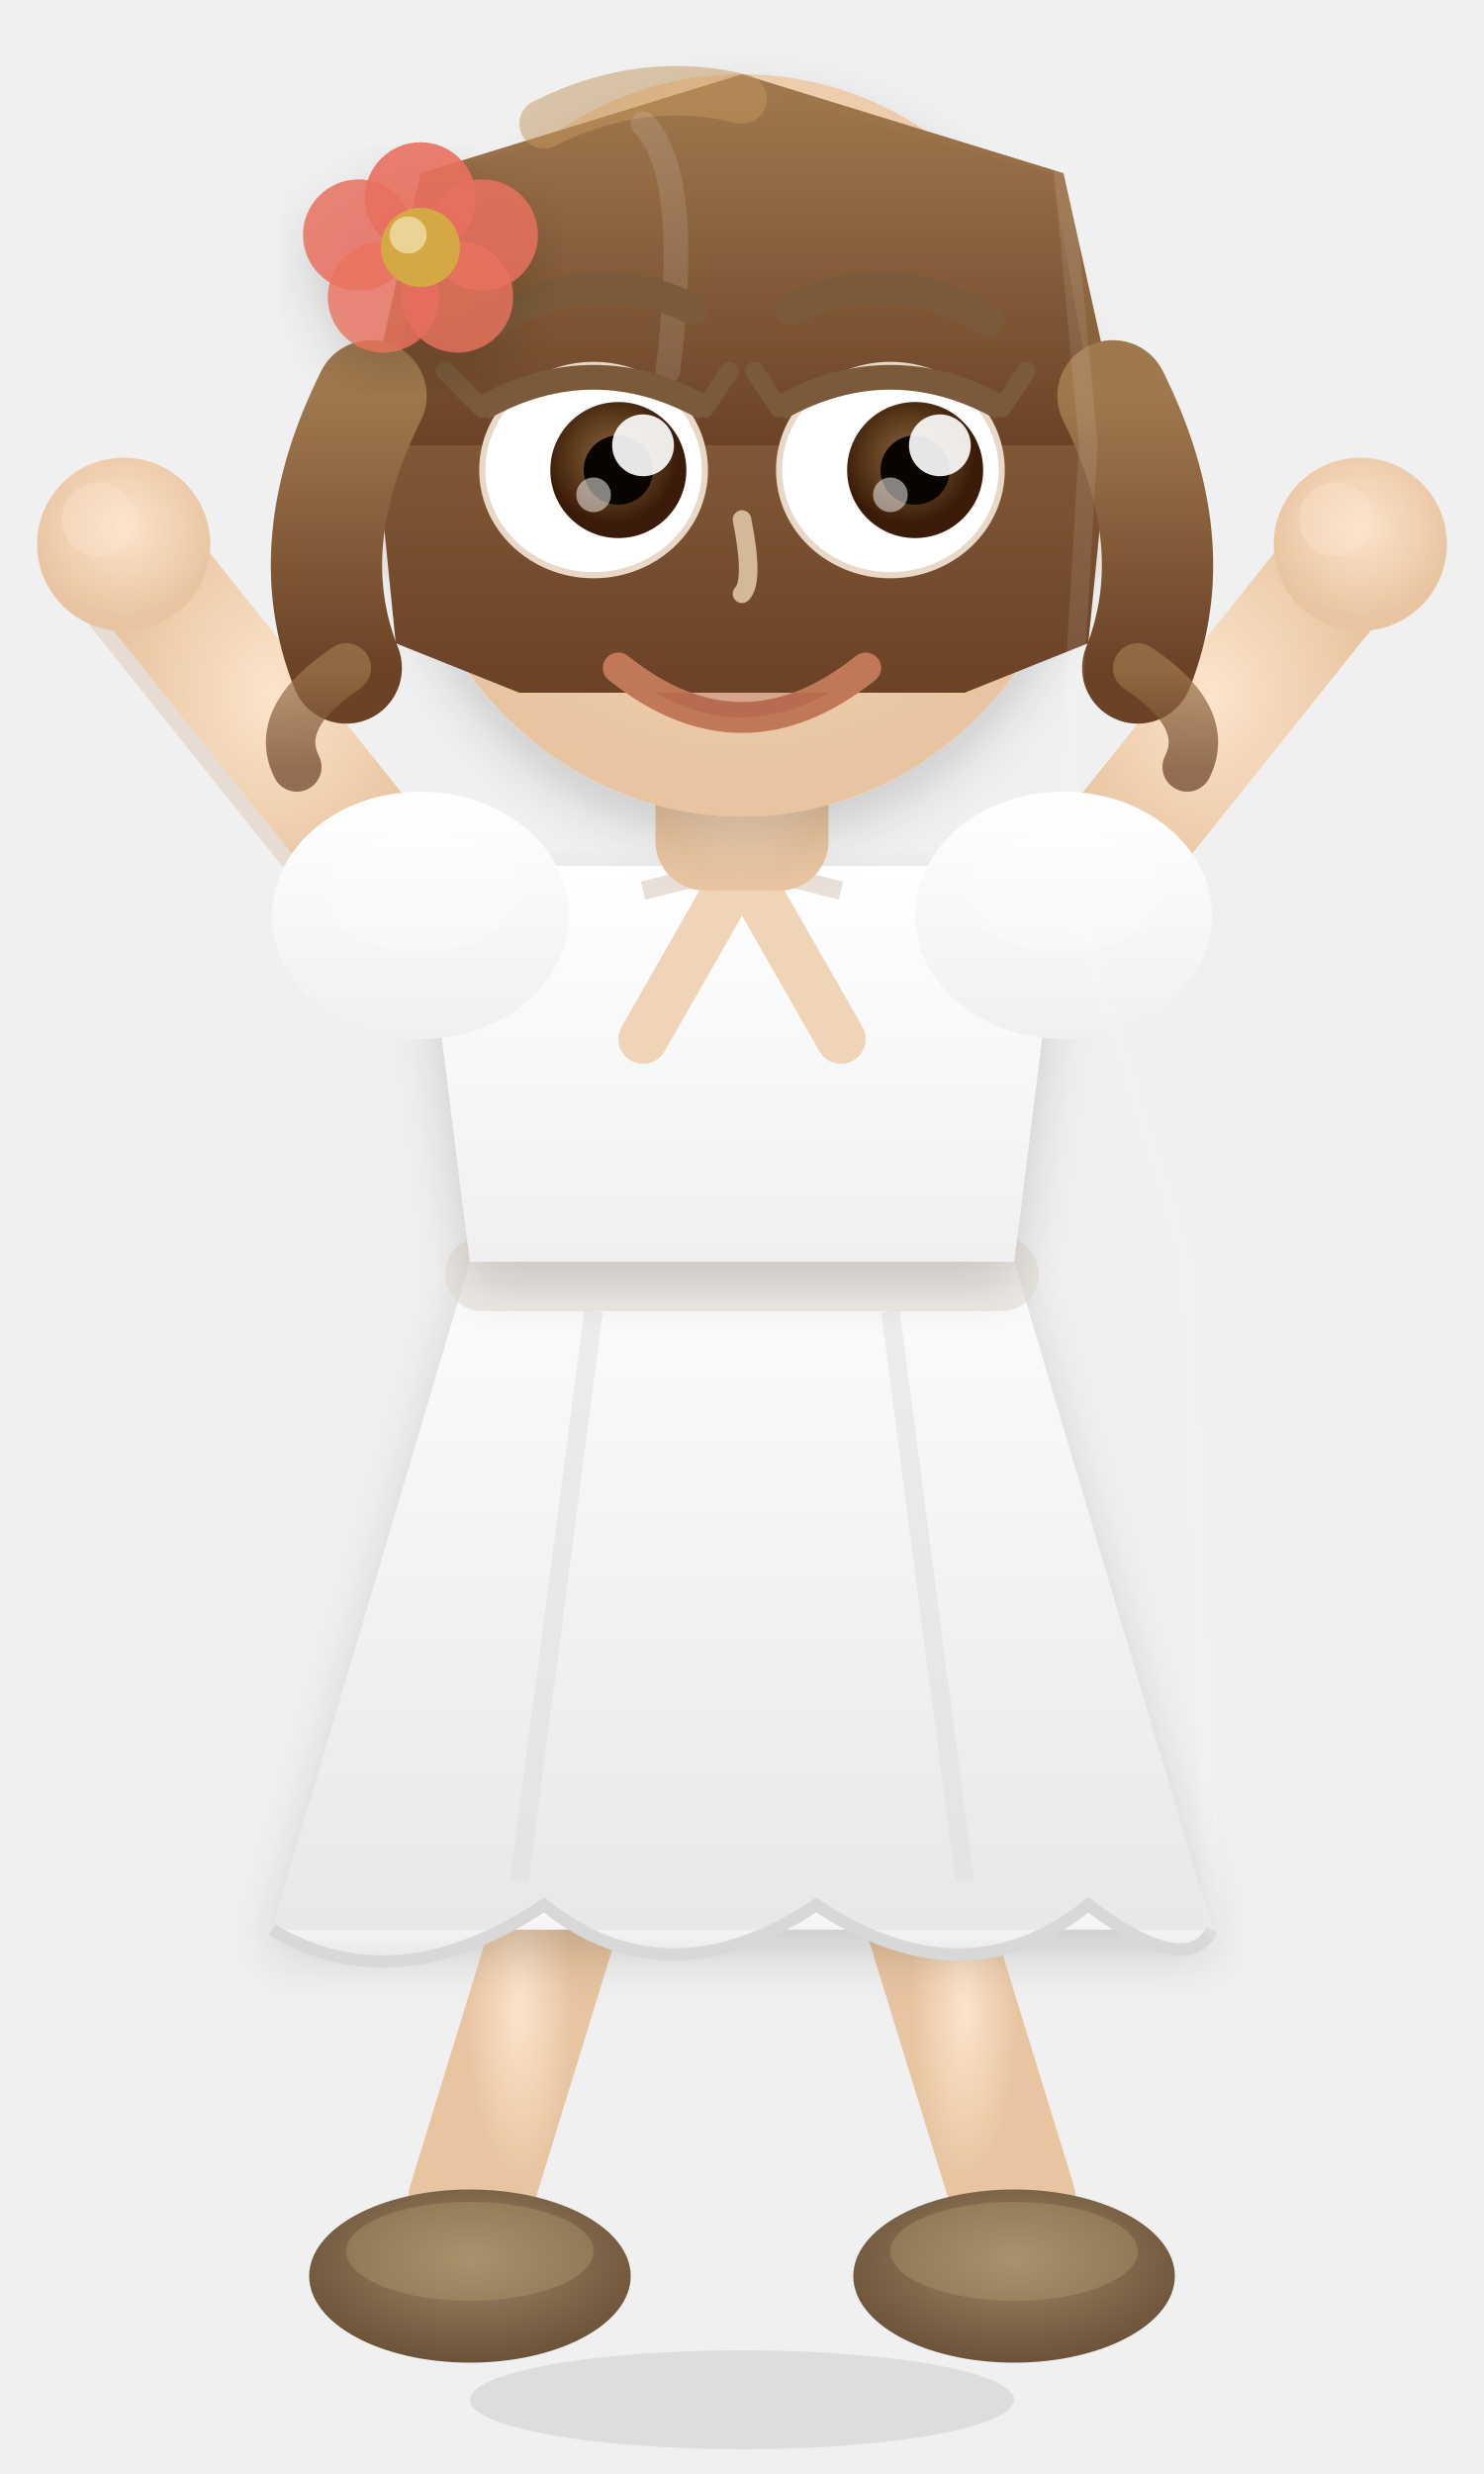
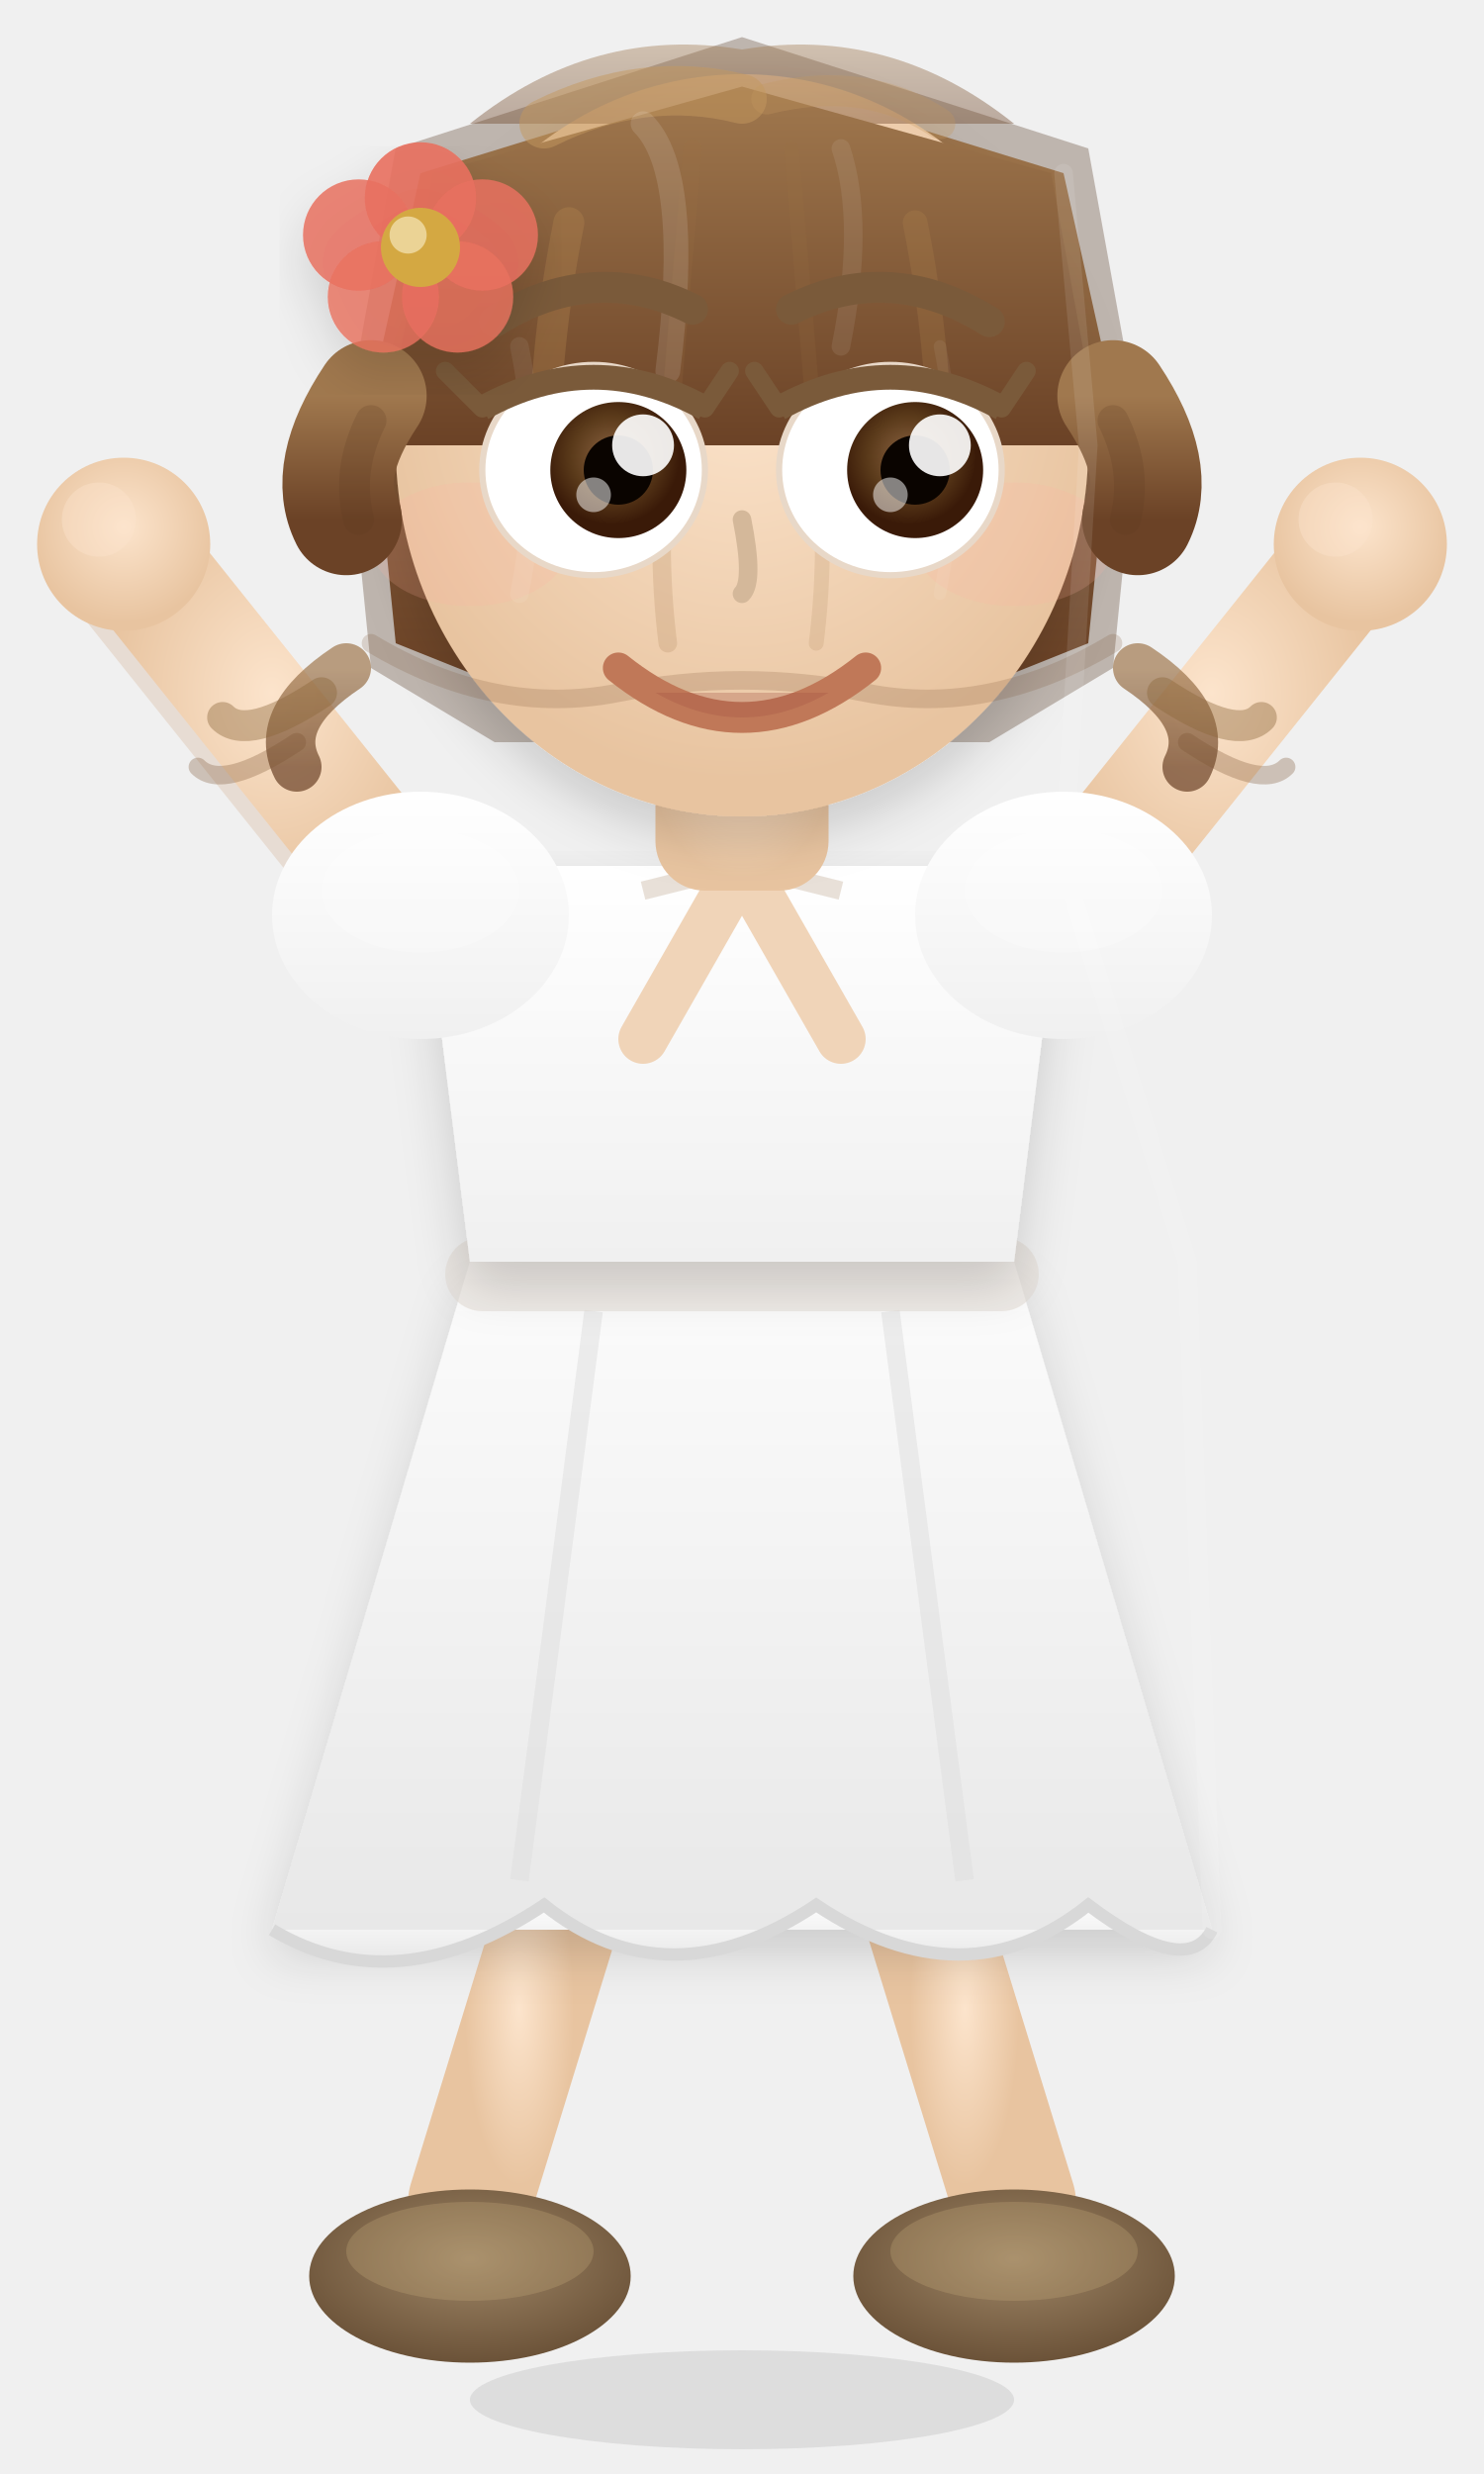
<svg xmlns="http://www.w3.org/2000/svg" viewBox="0 0 120 200">
  <defs>
    <radialGradient id="skin" cx="50%" cy="40%" r="55%">
      <stop offset="0%" stop-color="#fce4cc" />
      <stop offset="100%" stop-color="#e8c4a0" />
    </radialGradient>
    <linearGradient id="hair" x1="0" y1="0" x2="0" y2="1">
      <stop offset="0%" stop-color="#a0784e" />
      <stop offset="100%" stop-color="#6b4226" />
    </linearGradient>
    <radialGradient id="iris" cx="45%" cy="40%" r="50%">
      <stop offset="0%" stop-color="#8b6342" />
      <stop offset="60%" stop-color="#5a3a1a" />
      <stop offset="100%" stop-color="#3a1a08" />
    </radialGradient>
    <linearGradient id="dress" x1="0" y1="0" x2="0" y2="1">
      <stop offset="0%" stop-color="#fcfcfc" />
      <stop offset="100%" stop-color="#e8e8e8" />
    </linearGradient>
    <linearGradient id="blouse" x1="0" y1="0" x2="0" y2="1">
      <stop offset="0%" stop-color="#ffffff" />
      <stop offset="100%" stop-color="#f0f0f0" />
    </linearGradient>
    <radialGradient id="shoe" cx="50%" cy="40%" r="60%">
      <stop offset="0%" stop-color="#a08868" />
      <stop offset="100%" stop-color="#6b5238" />
    </radialGradient>
    <filter id="shadow" x="-10%" y="-10%" width="120%" height="130%">
      <feDropShadow dx="0" dy="2" stdDeviation="2" flood-color="#000" flood-opacity="0.15" />
    </filter>
  </defs>
  <ellipse cx="60" cy="194" rx="22" ry="4" fill="#000" opacity="0.08" />
  <line x1="46" y1="152" x2="38" y2="178" stroke="url(#skin)" stroke-width="10" stroke-linecap="round" />
  <line x1="74" y1="152" x2="82" y2="178" stroke="url(#skin)" stroke-width="10" stroke-linecap="round" />
  <ellipse cx="38" cy="184" rx="13" ry="7" fill="url(#shoe)" />
  <ellipse cx="38" cy="182" rx="10" ry="4" fill="#c4a878" opacity="0.3" />
  <ellipse cx="82" cy="184" rx="13" ry="7" fill="url(#shoe)" />
  <ellipse cx="82" cy="182" rx="10" ry="4" fill="#c4a878" opacity="0.3" />
  <polygon points="22,156 38,102 82,102 98,156" fill="url(#dress)" filter="url(#shadow)" />
  <path d="M22,156 Q32,162 44,154 Q54,162 66,154 Q78,162 88,154 Q96,160 98,156" fill="url(#dress)" stroke="#d8d8d8" stroke-width="1" />
  <line x1="48" y1="106" x2="42" y2="152" stroke="#ddd" stroke-width="1.5" opacity="0.5" />
  <line x1="72" y1="106" x2="78" y2="152" stroke="#ddd" stroke-width="1.5" opacity="0.5" />
  <rect x="36" y="100" width="48" height="6" rx="3" fill="#e0d8d0" opacity="0.5" />
  <polygon points="38,102 34,70 86,70 82,102" fill="url(#blouse)" filter="url(#shadow)" />
  <path d="M60,70 L52,84" stroke="#f0d4b8" stroke-width="4" fill="none" stroke-linecap="round" />
  <path d="M60,70 L68,84" stroke="#f0d4b8" stroke-width="4" fill="none" stroke-linecap="round" />
  <path d="M52,72 L60,70 L68,72" stroke="#e8e0d8" stroke-width="1.5" fill="none" />
  <line x1="34" y1="76" x2="10" y2="46" stroke="#d4b090" stroke-width="10" stroke-linecap="round" opacity="0.3" />
  <line x1="34" y1="74" x2="10" y2="44" stroke="url(#skin)" stroke-width="10" stroke-linecap="round" />
  <circle cx="10" cy="44" r="7" fill="url(#skin)" />
  <circle cx="8" cy="42" r="3" fill="#fce4cc" opacity="0.4" />
  <line x1="86" y1="74" x2="110" y2="44" stroke="url(#skin)" stroke-width="10" stroke-linecap="round" />
  <circle cx="110" cy="44" r="7" fill="url(#skin)" />
  <circle cx="108" cy="42" r="3" fill="#fce4cc" opacity="0.4" />
  <ellipse cx="34" cy="74" rx="12" ry="10" fill="url(#blouse)" />
  <ellipse cx="34" cy="72" rx="8" ry="5" fill="white" opacity="0.2" />
  <ellipse cx="86" cy="74" rx="12" ry="10" fill="url(#blouse)" />
  <ellipse cx="86" cy="72" rx="8" ry="5" fill="white" opacity="0.2" />
  <rect x="53" y="52" width="14" height="20" fill="url(#skin)" rx="4" />
+   <path d="M28,34 L32,12 L60,3 L88,12 L92,34 L90,54 L80,60 L40,60 L30,54 Z" fill="#4a2a14" opacity="0.3" />
+   <path d="M30,32 L34,14 L60,6 L86,14 L90,32 L88,52 L78,56 L42,56 L32,52 Z" fill="url(#hair)" />
  <ellipse cx="60" cy="36" rx="28" ry="30" fill="url(#skin)" filter="url(#shadow)" />
  <ellipse cx="38" cy="44" rx="8" ry="5" fill="#ffb0a0" opacity="0.18" />
  <ellipse cx="82" cy="44" rx="8" ry="5" fill="#ffb0a0" opacity="0.18" />
  <ellipse cx="58" cy="20" rx="14" ry="8" fill="white" opacity="0.08" />
-   <path d="M30,32 L34,14 L60,6 L86,14 L90,32 L88,52 L78,56 L42,56 L32,52 Z" fill="url(#hair)" />
+   <path d="M38,10 Q48,2 60,4 Q72,2 82,10" fill="url(#hair)" opacity="0.4" />
  <path d="M31,36 L35,14 L60,7 L85,14 L89,36" fill="url(#hair)" />
-   <path d="M30,32 Q24,44 28,54" stroke="url(#hair)" stroke-width="9" fill="none" stroke-linecap="round" />
-   <path d="M90,32 Q96,44 92,54" stroke="url(#hair)" stroke-width="9" fill="none" stroke-linecap="round" />
+   <path d="M30,32 Q26,38 28,42" stroke="url(#hair)" stroke-width="9" fill="none" stroke-linecap="round" />
+   <path d="M90,32 Q94,38 92,42" stroke="url(#hair)" stroke-width="9" fill="none" stroke-linecap="round" />
+   <path d="M30,34 Q28,38 29,42" stroke="#5a3820" stroke-width="2.5" fill="none" stroke-linecap="round" opacity="0.2" />
+   <path d="M90,34 Q92,38 91,42" stroke="#5a3820" stroke-width="2.5" fill="none" stroke-linecap="round" opacity="0.2" />
+   <path d="M30,52 Q40,58 50,56 Q60,54 70,56 Q80,58 90,52" stroke="#7a5230" stroke-width="1.5" fill="none" stroke-linecap="round" opacity="0.2" />
  <path d="M28,54 Q22,58 24,62" stroke="url(#hair)" stroke-width="4" fill="none" stroke-linecap="round" opacity="0.7" />
  <path d="M92,54 Q98,58 96,62" stroke="url(#hair)" stroke-width="4" fill="none" stroke-linecap="round" opacity="0.7" />
+   <path d="M26,56 Q20,60 18,58" stroke="#8a6438" stroke-width="2.5" fill="none" stroke-linecap="round" opacity="0.4" />
+   <path d="M94,56 Q100,60 102,58" stroke="#8a6438" stroke-width="2.5" fill="none" stroke-linecap="round" opacity="0.4" />
+   <path d="M24,60 Q18,64 16,62" stroke="#7a5230" stroke-width="1.5" fill="none" stroke-linecap="round" opacity="0.3" />
+   <path d="M96,60 Q102,64 104,62" stroke="#7a5230" stroke-width="1.5" fill="none" stroke-linecap="round" opacity="0.3" />
  <path d="M44,10 Q52,6 60,8" stroke="#c4985e" stroke-width="4" fill="none" stroke-linecap="round" opacity="0.5" />
+   <path d="M62,8 Q70,6 76,10" stroke="#c4985e" stroke-width="2.5" fill="none" stroke-linecap="round" opacity="0.3" />
+   <path d="M46,18 Q44,28 44,38" stroke="#b88a50" stroke-width="2.5" fill="none" stroke-linecap="round" opacity="0.3" />
+   <path d="M74,18 Q76,28 76,38" stroke="#b88a50" stroke-width="2" fill="none" stroke-linecap="round" opacity="0.2" />
+   <path d="M56,12 Q55,24 54,36 Q53,44 54,52" stroke="#9a7040" stroke-width="1.5" fill="none" stroke-linecap="round" opacity="0.18" />
+   <path d="M64,12 Q65,24 66,36 Q67,44 66,52" stroke="#9a7040" stroke-width="1.2" fill="none" stroke-linecap="round" opacity="0.15" />
  <path d="M52,10 Q56,14 54,30" stroke="white" stroke-width="2" fill="none" stroke-linecap="round" opacity="0.12" />
+   <path d="M68,12 Q70,18 68,28" stroke="white" stroke-width="1.5" fill="none" stroke-linecap="round" opacity="0.08" />
+   <path d="M42,28 Q44,38 42,48" stroke="white" stroke-width="1.5" fill="none" stroke-linecap="round" opacity="0.07" />
+   <path d="M76,28 Q78,38 76,48" stroke="white" stroke-width="1" fill="none" stroke-linecap="round" opacity="0.06" />
  <ellipse cx="48" cy="38" rx="9" ry="8.5" fill="white" stroke="#e8d8c8" stroke-width="0.5" />
  <ellipse cx="72" cy="38" rx="9" ry="8.5" fill="white" stroke="#e8d8c8" stroke-width="0.5" />
  <circle cx="50" cy="38" r="5.5" fill="url(#iris)" />
  <circle cx="74" cy="38" r="5.5" fill="url(#iris)" />
  <circle cx="50" cy="38" r="2.8" fill="#0a0400" />
  <circle cx="74" cy="38" r="2.8" fill="#0a0400" />
  <circle cx="52" cy="36" r="2.5" fill="white" opacity="0.9" />
  <circle cx="76" cy="36" r="2.5" fill="white" opacity="0.9" />
  <circle cx="48" cy="40" r="1.4" fill="white" opacity="0.5" />
  <circle cx="72" cy="40" r="1.4" fill="white" opacity="0.5" />
  <path d="M39,33 Q48,28 57,33" stroke="#7a5a3a" stroke-width="2" fill="none" />
  <path d="M63,33 Q72,28 81,33" stroke="#7a5a3a" stroke-width="2" fill="none" />
  <path d="M39,33 L36,30" stroke="#7a5a3a" stroke-width="1.5" stroke-linecap="round" />
  <path d="M57,33 L59,30" stroke="#7a5a3a" stroke-width="1.5" stroke-linecap="round" />
  <path d="M63,33 L61,30" stroke="#7a5a3a" stroke-width="1.5" stroke-linecap="round" />
  <path d="M81,33 L83,30" stroke="#7a5a3a" stroke-width="1.5" stroke-linecap="round" />
  <path d="M40,26 Q48,21 56,25" stroke="#7a5a3a" stroke-width="2.5" fill="none" stroke-linecap="round" />
  <path d="M64,25 Q72,21 80,26" stroke="#7a5a3a" stroke-width="2.5" fill="none" stroke-linecap="round" />
  <path d="M60,42 Q61,47 60,48" stroke="#d4b89a" stroke-width="1.5" fill="none" stroke-linecap="round" />
  <path d="M50,54 Q60,62 70,54" stroke="#c07858" stroke-width="2.5" fill="none" stroke-linecap="round" />
  <path d="M53,56 Q60,60 67,56" fill="#a05040" opacity="0.3" />
  <g transform="translate(34,20)" filter="url(#shadow)">
    <circle cx="0" cy="-4" r="4.5" fill="#e8705e" opacity="0.9" />
    <circle cx="-5" cy="-1" r="4.5" fill="#e8705e" opacity="0.85" />
    <circle cx="5" cy="-1" r="4.5" fill="#e8705e" opacity="0.85" />
    <circle cx="-3" cy="4" r="4.5" fill="#e8705e" opacity="0.8" />
    <circle cx="3" cy="4" r="4.5" fill="#e8705e" opacity="0.8" />
    <circle cx="0" cy="0" r="3.2" fill="#d4a843" />
    <circle cx="-1" cy="-1" r="1.5" fill="#f5e6b8" opacity="0.7" />
  </g>
  <path d="M86,14 L88,36 L86,70 L96,102 L98,156" stroke="white" stroke-width="1.5" fill="none" opacity="0.1" stroke-linecap="round" />
</svg>
